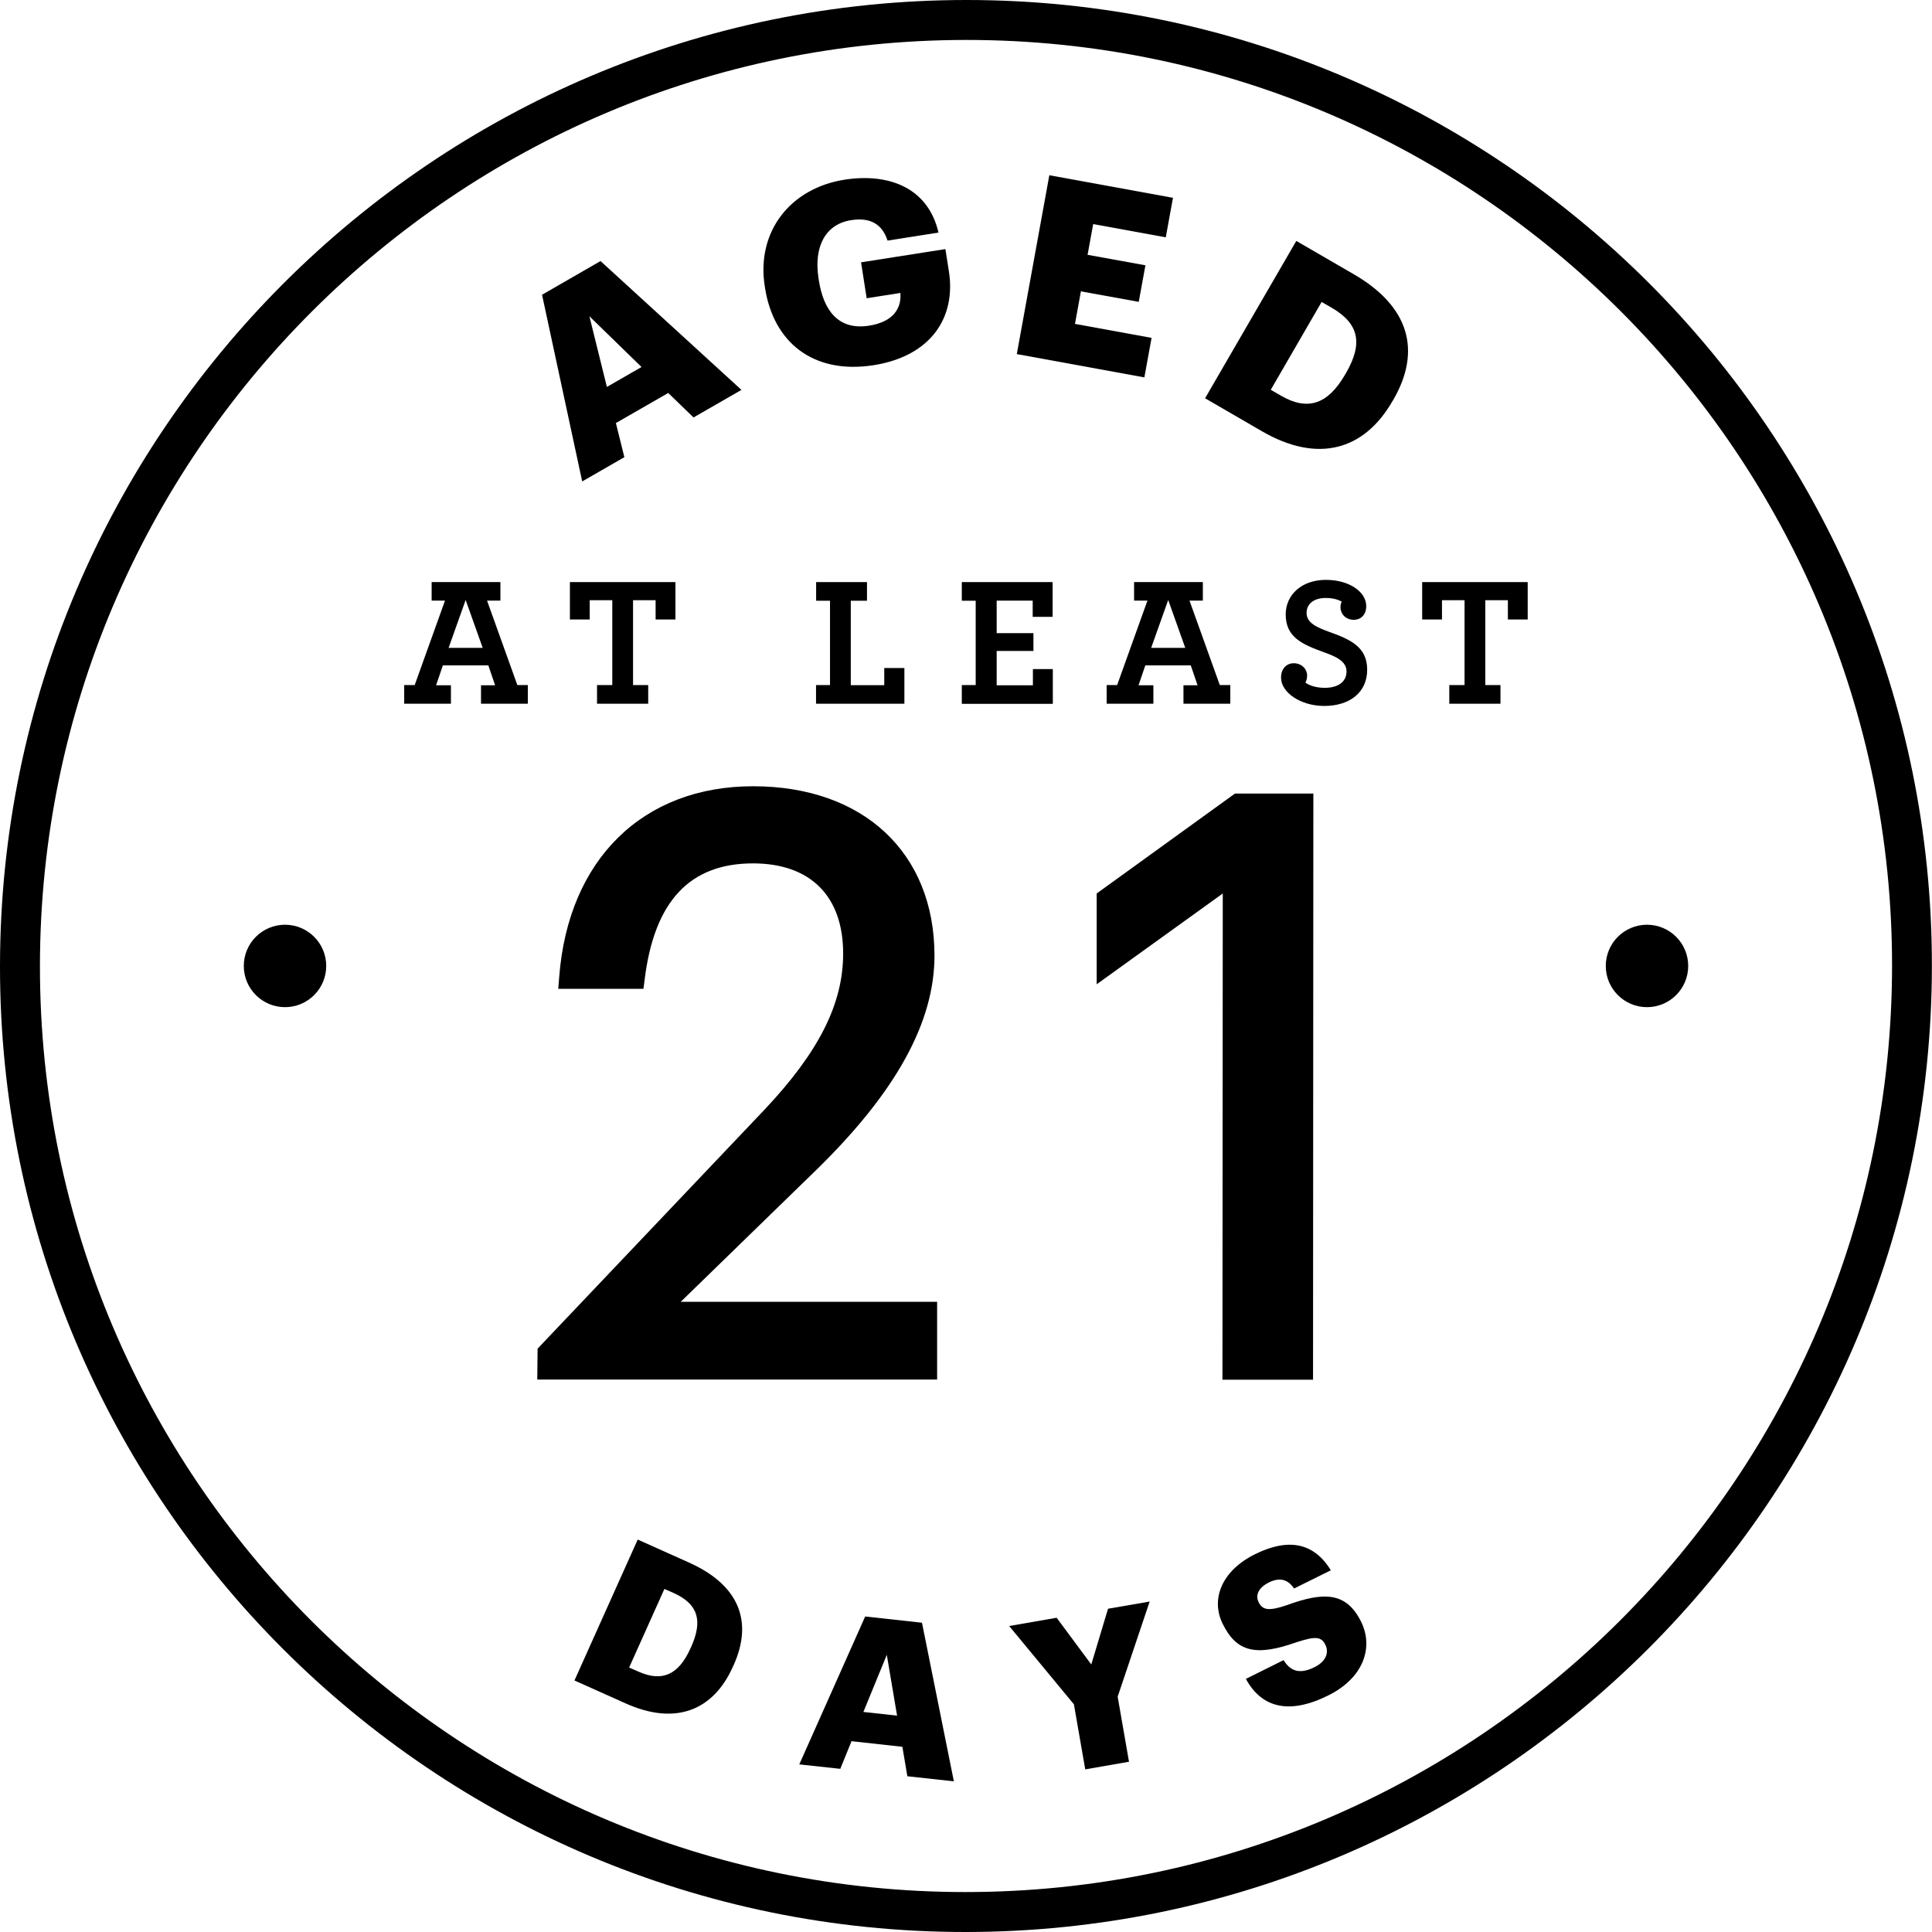
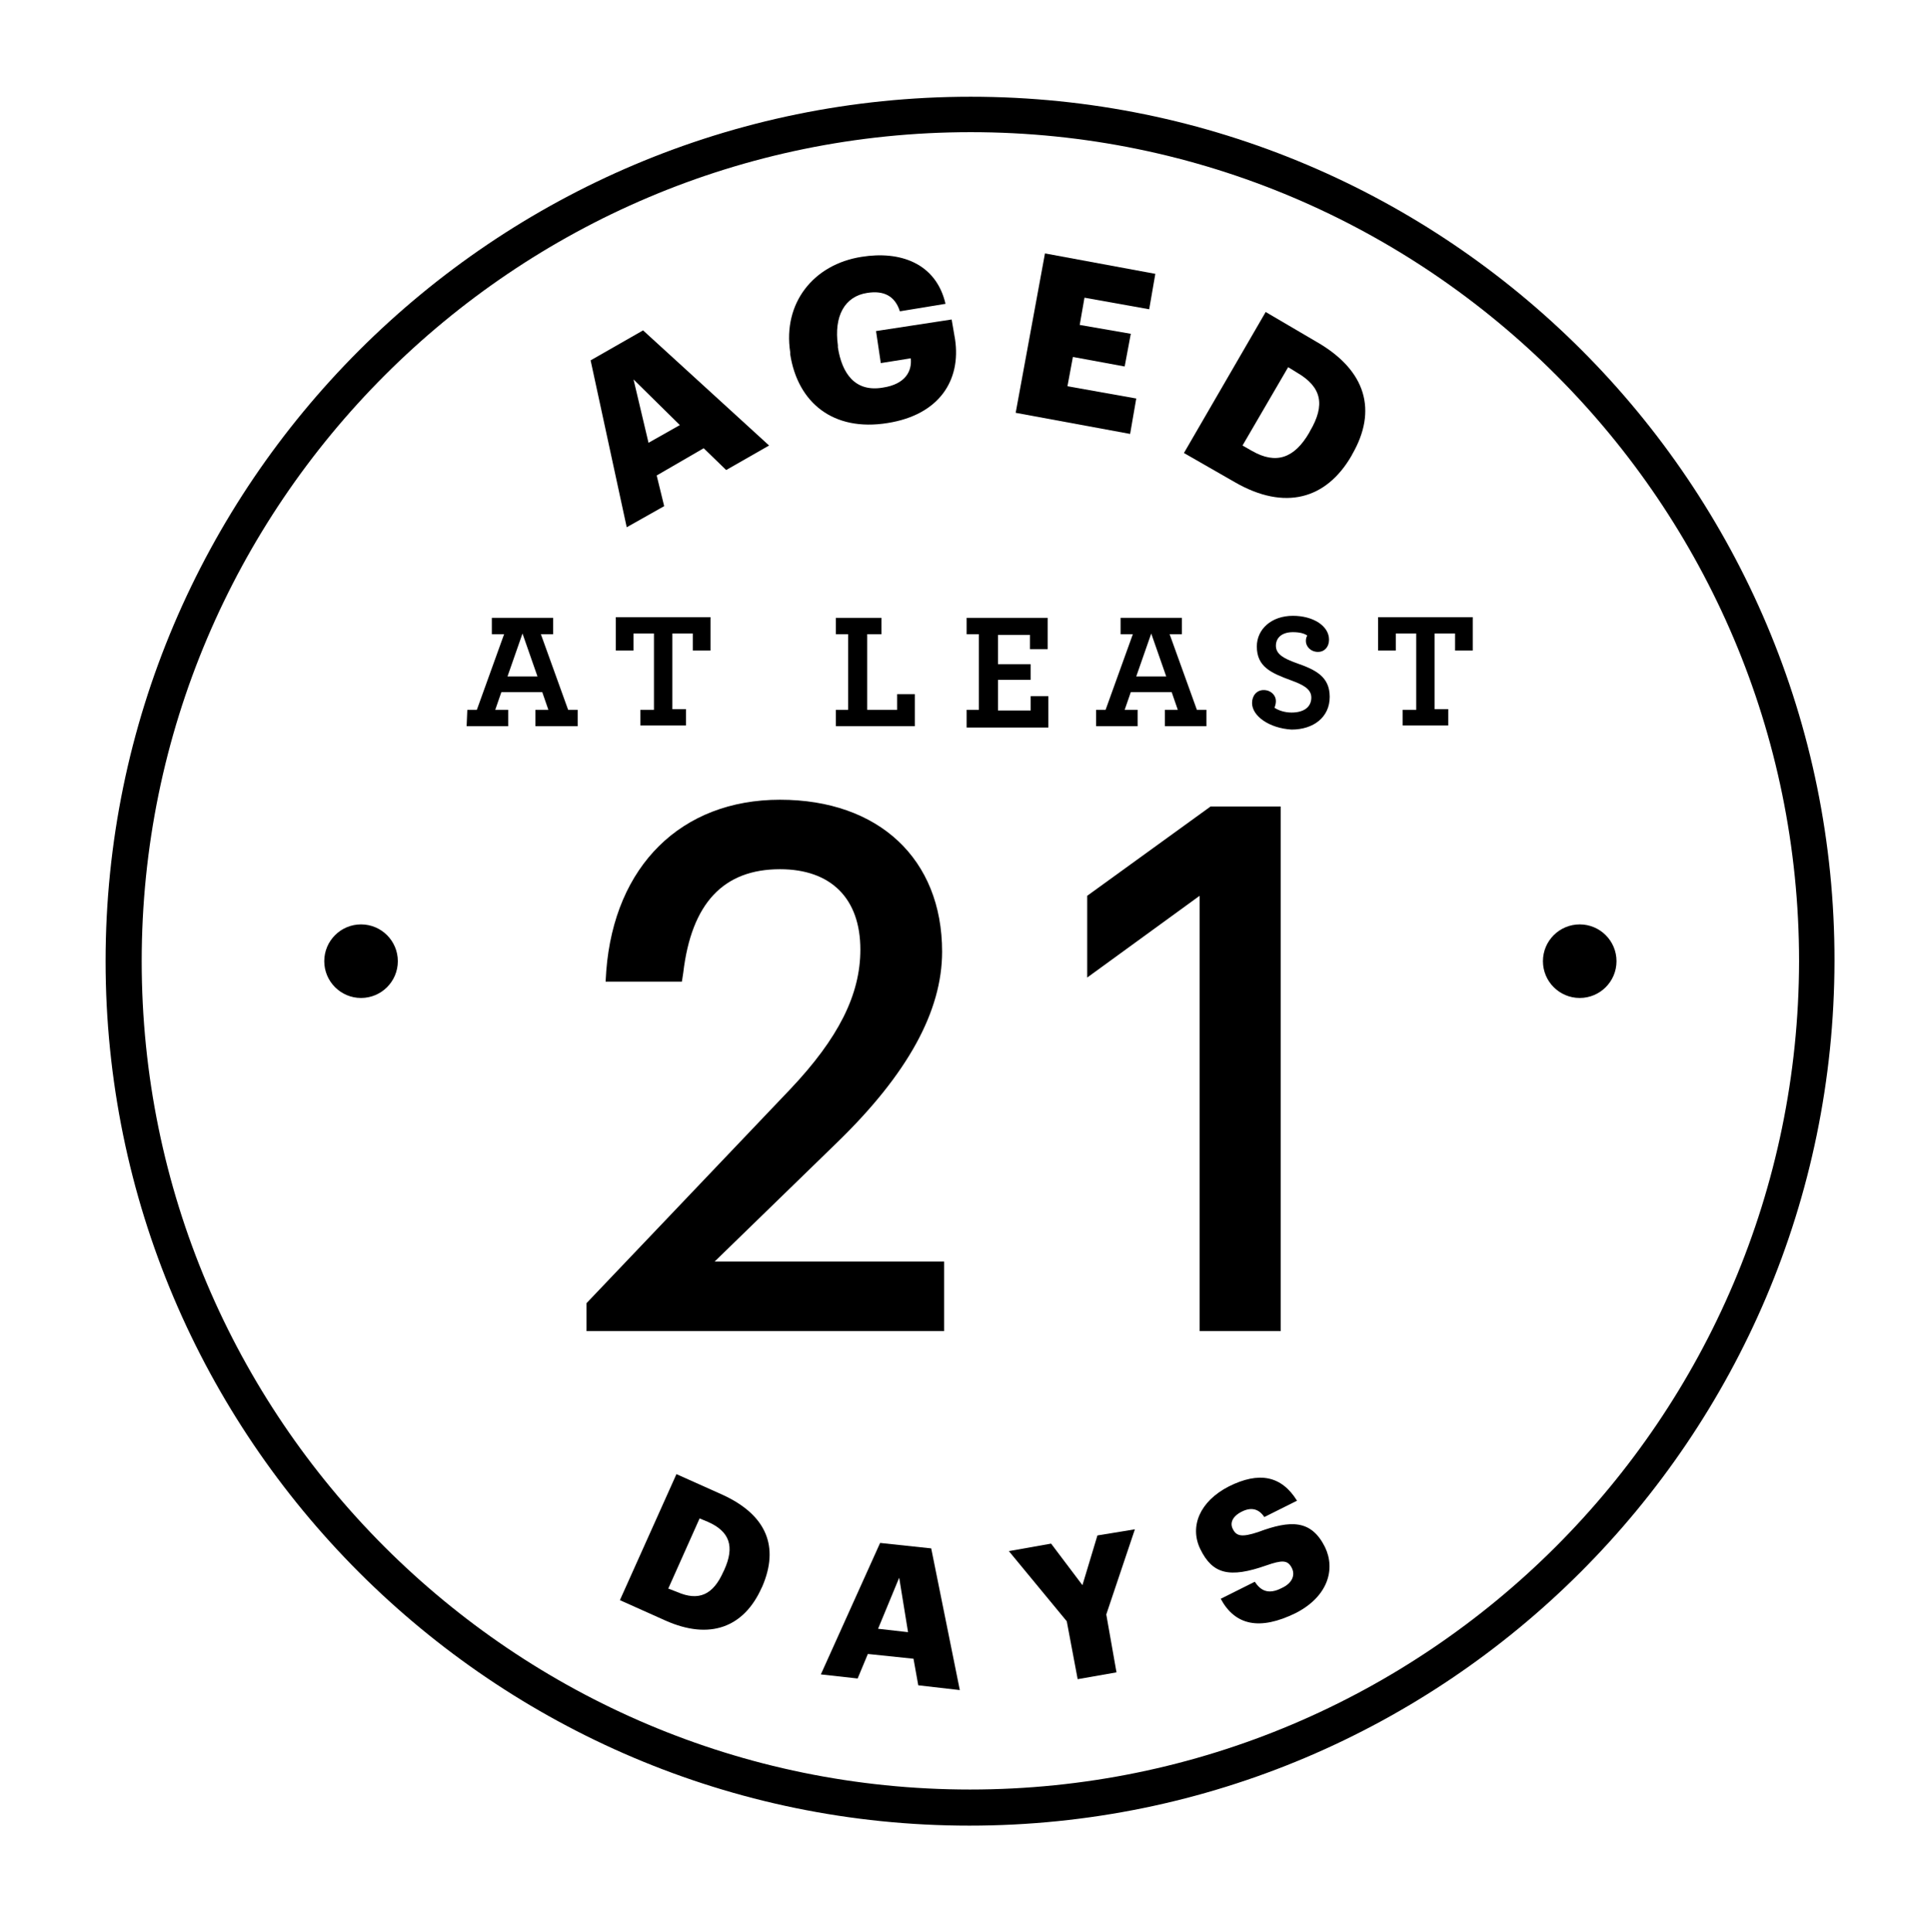
- <svg xmlns="http://www.w3.org/2000/svg" version="1.1" id="Layer_1" x="0px" y="0px" viewBox="0 0 182.35 182.35" style="enable-background:new 0 0 182.35 182.35;" xml:space="preserve">
+ <svg xmlns="http://www.w3.org/2000/svg" version="1.1" id="Layer_1" x="0px" y="0px" viewBox="0 0 283.5 283.5" style="enable-background:new 0 0 283.5 283.5;" xml:space="preserve">
  <g>
    <g>
-       <path d="M38.15,64.66h0.99l2.86-7.97h-1.26v-1.75h6.49v1.75h-1.26l2.86,7.97h0.99v1.76h-4.42v-1.74h1.33l-0.64-1.88h-4.29    l-0.64,1.88h1.4v1.74h-4.41V64.66z M45.56,61.15l-1.61-4.52l-1.61,4.52H45.56z" />
-       <path d="M56.36,64.66h1.43v-8.01h-2.13v1.82h-1.87v-3.53h9.96v3.53h-1.87v-1.82h-2.13v8.01h1.43v1.76h-4.83V64.66z" />
-       <path d="M77.03,64.66h1.31V56.7h-1.31v-1.76h4.8v1.76H80.3v7.97h3.16v-1.62h1.9v3.37h-8.34V64.66z" />
-       <path d="M90.78,64.66h1.31V56.7h-1.31v-1.76h8.57v3.28h-1.88v-1.53h-3.4v3.07h3.47v1.68h-3.47v3.24h3.42v-1.53h1.88v3.28h-8.59    V64.66z" />
-       <path d="M104.45,64.66h0.99l2.86-7.97h-1.26v-1.75h6.49v1.75h-1.26l2.86,7.97h0.99v1.76h-4.42v-1.74h1.33l-0.64-1.88h-4.29    l-0.64,1.88h1.4v1.74h-4.41V64.66z M111.87,61.15l-1.61-4.52l-1.61,4.52H111.87z" />
-       <path d="M120.91,63.96c0-0.82,0.49-1.36,1.2-1.36c0.77,0,1.26,0.58,1.26,1.13c0,0.28-0.05,0.49-0.16,0.7    c0.42,0.3,1.07,0.49,1.82,0.49c1.26,0,2.06-0.56,2.06-1.55c0-0.94-0.96-1.39-2.11-1.8c-2.13-0.77-3.63-1.45-3.63-3.58    c0-1.83,1.48-3.26,3.8-3.26c2.15,0,3.8,1.1,3.8,2.48c0,0.82-0.51,1.29-1.17,1.29c-0.8,0-1.26-0.59-1.26-1.17    c0-0.28,0.05-0.4,0.12-0.54c-0.32-0.19-0.8-0.35-1.52-0.35c-1.13,0-1.8,0.57-1.8,1.41c0,0.94,0.96,1.36,2.11,1.78    c2.06,0.73,3.61,1.45,3.61,3.58c0,2.18-1.69,3.42-4.05,3.42C122.74,66.63,120.91,65.35,120.91,63.96z" />
-       <path d="M136.8,64.66h1.43v-8.01h-2.13v1.82h-1.87v-3.53h9.96v3.53h-1.87v-1.82h-2.13v8.01h1.43v1.76h-4.83V64.66z" />
+       <path d="M68.6,104.2H70l4-11.1h-1.8v-2.4h9v2.4h-1.8l4,11.1h1.4v2.4h-6.2v-2.4h1.9l-0.9-2.6h-6l-0.9,2.6h1.9v2.4h-6.1L68.6,104.2    L68.6,104.2z M78.9,99.3L76.7,93l-2.2,6.3H78.9z" />
+       <path d="M94,104.2h2V93h-3v2.5h-2.6v-4.9h13.9v4.9h-2.6V93h-3v11.1h2v2.4H94L94,104.2L94,104.2z" />
+       <path d="M122.7,104.2h1.8V93.1h-1.8v-2.4h6.7v2.4h-2.1v11.1h4.4v-2.3h2.6v4.7h-11.6L122.7,104.2L122.7,104.2z" />
+       <path d="M141.9,104.2h1.8V93.1h-1.8v-2.4h11.9v4.6h-2.6v-2.1h-4.7v4.3h4.8v2.3h-4.8v4.5h4.8v-2.1h2.6v4.6h-12V104.2z" />
+       <path d="M160.9,104.2h1.4l4-11.1h-1.8v-2.4h9v2.4h-1.8l4,11.1h1.4v2.4H171v-2.4h1.9l-0.9-2.6h-6l-0.9,2.6h1.9v2.4h-6.1V104.2z     M171.2,99.3L169,93l-2.2,6.3H171.2z" />
+       <path d="M183.8,103.2c0-1.1,0.7-1.9,1.7-1.9c1.1,0,1.8,0.8,1.8,1.6c0,0.4-0.1,0.7-0.2,1c0.6,0.4,1.5,0.7,2.5,0.7    c1.8,0,2.9-0.8,2.9-2.2c0-1.3-1.3-1.9-2.9-2.5c-3-1.1-5.1-2-5.1-5c0-2.5,2.1-4.5,5.3-4.5c3,0,5.3,1.5,5.3,3.5    c0,1.1-0.7,1.8-1.6,1.8c-1.1,0-1.8-0.8-1.8-1.6c0-0.4,0.1-0.6,0.2-0.8c-0.4-0.3-1.1-0.5-2.1-0.5c-1.6,0-2.5,0.8-2.5,2    c0,1.3,1.3,1.9,2.9,2.5c2.9,1,5,2,5,5c0,3-2.4,4.8-5.6,4.8C186.3,106.9,183.8,105.1,183.8,103.2z" />
+       <path d="M205.9,104.2h2V93h-3v2.5h-2.6v-4.9h13.9v4.9h-2.6V93h-3v11.1h2v2.4h-6.7L205.9,104.2L205.9,104.2z" />
    </g>
    <g>
-       <circle cx="26.9" cy="91.17" r="3.89" />
-       <circle cx="155.45" cy="91.17" r="3.89" />
+       <circle cx="53" cy="141.1" r="5.4" />
+       <circle cx="231.9" cy="141.1" r="5.4" />
    </g>
-     <path d="M91.11,182.35c-50.26,0-91.14-40.89-91.11-91.15C0.02,40.91,40.95,0,91.23,0s91.16,40.91,91.11,91.19   C182.3,141.46,141.38,182.35,91.11,182.35z M91.23,3.77c-48.2,0-87.44,39.22-87.46,87.42c-0.02,48.19,39.16,87.39,87.35,87.39   c48.19,0,87.42-39.2,87.46-87.39C178.62,42.99,139.44,3.77,91.23,3.77z" />
+     <path d="M142.3,268c-69.9,0-126.8-56.9-126.8-126.9c0-70,57-126.9,127-126.9s126.9,56.9,126.8,126.9   C269.2,211.1,212.3,268,142.3,268z M142.5,19.4C75.4,19.4,20.8,74,20.8,141.1c0,67.1,54.5,121.6,121.6,121.6S264,208.2,264.1,141.1   C264.1,74,209.6,19.4,142.5,19.4z" />
    <g>
-       <path d="M88.45,122.88v7.33H50.71l0.03-2.92l21.45-22.59c5.1-5.42,7.39-9.96,7.39-14.7c0-5.42-3.09-8.51-8.51-8.51    c-5.95,0-9.31,3.56-10.22,10.93l-0.12,0.91h-8.04l0.09-1.12c0.85-11.1,7.9-18,18.3-18c10.4,0,17.12,6.27,17.12,15.99    c0,6.27-3.62,12.84-11.05,20.12l-12.9,12.55H88.45z" />
-       <polygon points="123.96,74.9 123.93,130.22 115.38,130.22 115.41,84.33 103.51,92.9 103.51,84.33 116.56,74.9   " />
+       <path d="M138.6,185.2v10.2H86.1l0-4.1l29.9-31.4c7.1-7.5,10.3-13.9,10.3-20.5c0-7.5-4.3-11.8-11.8-11.8c-8.3,0-13,5-14.2,15.2    l-0.2,1.3H88.9l0.1-1.6c1.2-15.4,11-25.1,25.5-25.1s23.8,8.7,23.8,22.3c0,8.7-5,17.9-15.4,28l-18,17.5L138.6,185.2L138.6,185.2z" />
+       <polygon points="188,118.4 188,195.4 176.1,195.4 176.1,131.5 159.6,143.5 159.6,131.5 177.7,118.4   " />
    </g>
    <g>
-       <path d="M51.16,27.82l5.52-3.18l13.3,12.16l-4.52,2.6l-2.39-2.31l-4.94,2.84l0.8,3.22l-3.98,2.29L51.16,27.82z M57.28,36.52    l3.27-1.88l-4.92-4.79L57.28,36.52z" />
-       <path d="M72.21,27.2l-0.03-0.19c-0.81-5.17,2.43-9.25,7.53-10.05c4.01-0.63,7.85,0.63,8.87,4.99l-4.81,0.76    c-0.49-1.55-1.64-2.22-3.44-1.93c-2.39,0.37-3.55,2.45-3.07,5.51l0.03,0.19c0.43,2.75,1.79,4.72,4.73,4.26    c2.37-0.37,3.08-1.72,2.96-3.09l-3.18,0.5l-0.53-3.39l7.96-1.25l0.33,2.09c0.68,4.31-1.63,8-7.11,8.87    C76.7,35.36,73.01,32.27,72.21,27.2z" />
-       <path d="M99.04,16.54l11.67,2.13l-0.68,3.73l-6.85-1.25l-0.53,2.9l5.46,0.99l-0.63,3.45l-5.46-0.99l-0.56,3.07l7.23,1.32    l-0.68,3.73l-12.04-2.2L99.04,16.54z" />
-       <path d="M122.35,22.74l5.4,3.13c5.28,3.05,6.43,7.24,3.76,11.86l-0.1,0.16c-2.68,4.63-7.05,5.85-12.29,2.82l-5.38-3.12    L122.35,22.74z M120.91,37.35c2.53,1.47,4.43,0.79,6.03-1.97l0.1-0.17c1.64-2.82,1.21-4.68-1.36-6.17l-0.94-0.54l-4.8,8.29    L120.91,37.35z" />
+       <path d="M86.7,52.9l7.7-4.4l18.5,16.9l-6.3,3.6l-3.3-3.2l-6.9,4l1.1,4.5L92,77.4L86.7,52.9z M95.2,65l4.6-2.6l-6.8-6.7L95.2,65z" />
+       <path d="M116,52l0-0.3c-1.1-7.2,3.4-12.9,10.5-14c5.6-0.9,10.9,0.9,12.3,6.9l-6.7,1.1c-0.7-2.2-2.3-3.1-4.8-2.7    c-3.3,0.5-4.9,3.4-4.3,7.7l0,0.3c0.6,3.8,2.5,6.6,6.6,5.9c3.3-0.5,4.3-2.4,4.1-4.3l-4.4,0.7l-0.7-4.7l11.1-1.7l0.5,2.9    c0.9,6-2.3,11.1-9.9,12.3C122.3,63.4,117.1,59.1,116,52z" />
+       <path d="M153.4,37.2l16.2,3l-0.9,5.2l-9.5-1.7l-0.7,4L166,49l-0.9,4.8l-7.6-1.4l-0.8,4.3l10.1,1.8l-0.9,5.2l-16.8-3.1L153.4,37.2z    " />
+       <path d="M185.8,45.8l7.5,4.4c7.3,4.2,8.9,10.1,5.2,16.5l-0.1,0.2c-3.7,6.4-9.8,8.1-17.1,3.9l-7.5-4.3L185.8,45.8z M183.8,66.2    c3.5,2,6.2,1.1,8.4-2.7l0.1-0.2c2.3-3.9,1.7-6.5-1.9-8.6l-1.3-0.8l-6.7,11.5L183.8,66.2z" />
    </g>
    <g>
-       <path d="M60.19,145.31l4.84,2.17c4.73,2.12,6.07,5.56,4.21,9.69l-0.07,0.15c-1.86,4.15-5.44,5.56-10.13,3.45l-4.82-2.16    L60.19,145.31z M60.25,157.77c2.27,1.02,3.81,0.28,4.92-2.19l0.07-0.15c1.13-2.53,0.61-4.06-1.69-5.09l-0.84-0.37l-3.33,7.42    L60.25,157.77z" />
-       <path d="M81.66,152.57l5.36,0.59l3.01,14.97l-4.39-0.48l-0.47-2.78l-4.8-0.53l-1.06,2.61l-3.87-0.42L81.66,152.57z M81.49,161.58    l3.18,0.35l-0.97-5.74L81.49,161.58z" />
-       <path d="M101.36,160.86l-6.11-7.39l4.48-0.78l3.27,4.41l1.58-5.26l3.93-0.68l-3.02,8.98l1.07,6.14l-4.13,0.72L101.36,160.86z" />
-       <path d="M117.59,158.46l3.56-1.77c0.55,0.89,1.36,1.44,2.91,0.67c1.07-0.53,1.41-1.36,1.03-2.13c-0.4-0.8-1-0.78-2.69-0.24    c-3.9,1.39-5.69,0.91-6.99-1.71c-1.17-2.35-0.09-5.03,3.03-6.58c3.14-1.56,5.56-1.12,7.17,1.51l-3.47,1.72    c-0.59-0.87-1.35-1.08-2.38-0.57c-1,0.5-1.29,1.21-0.96,1.87c0.36,0.73,0.93,0.86,2.66,0.27c3.48-1.27,5.61-1.26,7.01,1.57    c1.18,2.39,0.26,5.28-3.1,6.95C121.72,161.84,119.1,161.23,117.59,158.46z" />
+       <path d="M99.3,216.4l6.7,3c6.6,3,8.4,7.7,5.9,13.5l-0.1,0.2c-2.6,5.8-7.6,7.7-14.1,4.8l-6.7-3L99.3,216.4z M99.4,233.7    c3.2,1.4,5.3,0.4,6.8-3l0.1-0.2c1.6-3.5,0.8-5.7-2.4-7.1l-1.2-0.5l-4.6,10.3L99.4,233.7z" />
+       <path d="M129.2,226.5l7.5,0.8l4.2,20.8l-6.1-0.7l-0.7-3.9l-6.7-0.7l-1.5,3.6l-5.4-0.6L129.2,226.5z M128.9,239.1l4.4,0.5l-1.3-8    L128.9,239.1z" />
+       <path d="M156.6,238l-8.5-10.3l6.2-1.1l4.6,6.1l2.2-7.3l5.5-0.9l-4.2,12.5l1.5,8.5l-5.7,1L156.6,238z" />
+       <path d="M179.2,234.7l5-2.5c0.8,1.2,1.9,2,4,0.9c1.5-0.7,2-1.9,1.4-3c-0.6-1.1-1.4-1.1-3.7-0.3c-5.4,1.9-7.9,1.3-9.7-2.4    c-1.6-3.3-0.1-7,4.2-9.2c4.4-2.2,7.7-1.6,10,2.1l-4.8,2.4c-0.8-1.2-1.9-1.5-3.3-0.8c-1.4,0.7-1.8,1.7-1.3,2.6    c0.5,1,1.3,1.2,3.7,0.4c4.8-1.8,7.8-1.8,9.8,2.2c1.6,3.3,0.4,7.3-4.3,9.7C184.9,239.4,181.3,238.6,179.2,234.7z" />
    </g>
  </g>
</svg>
